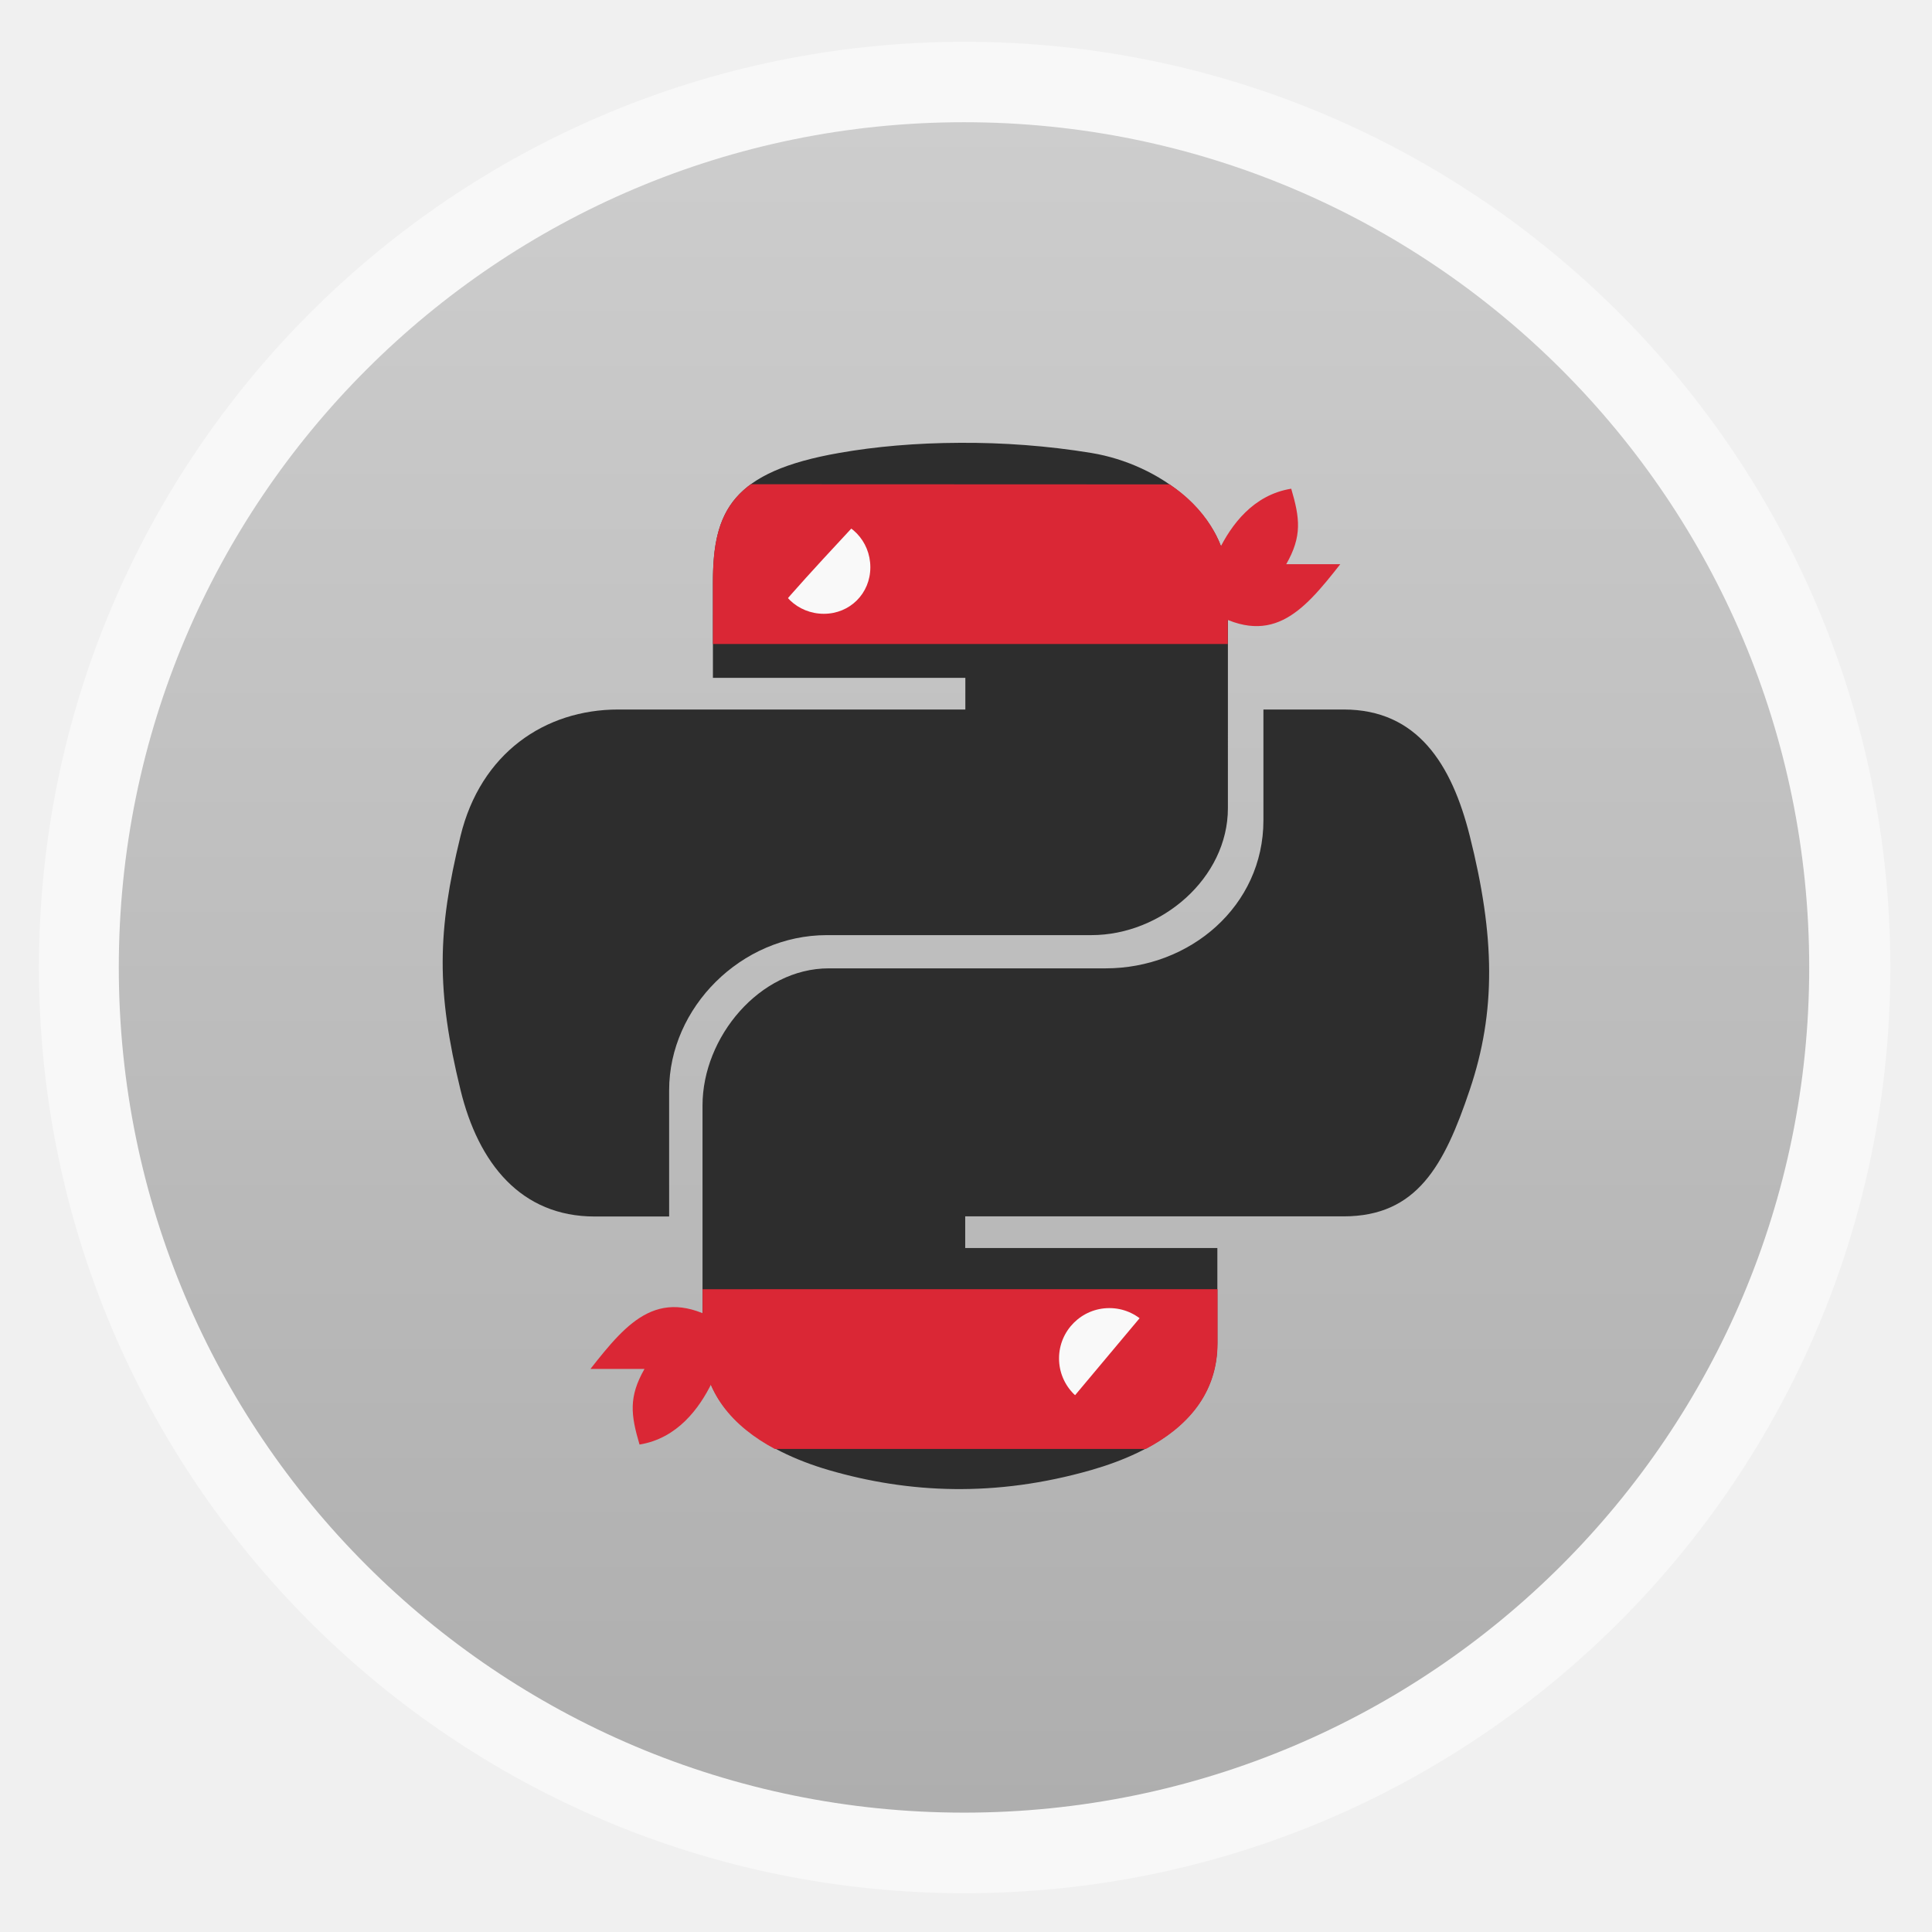
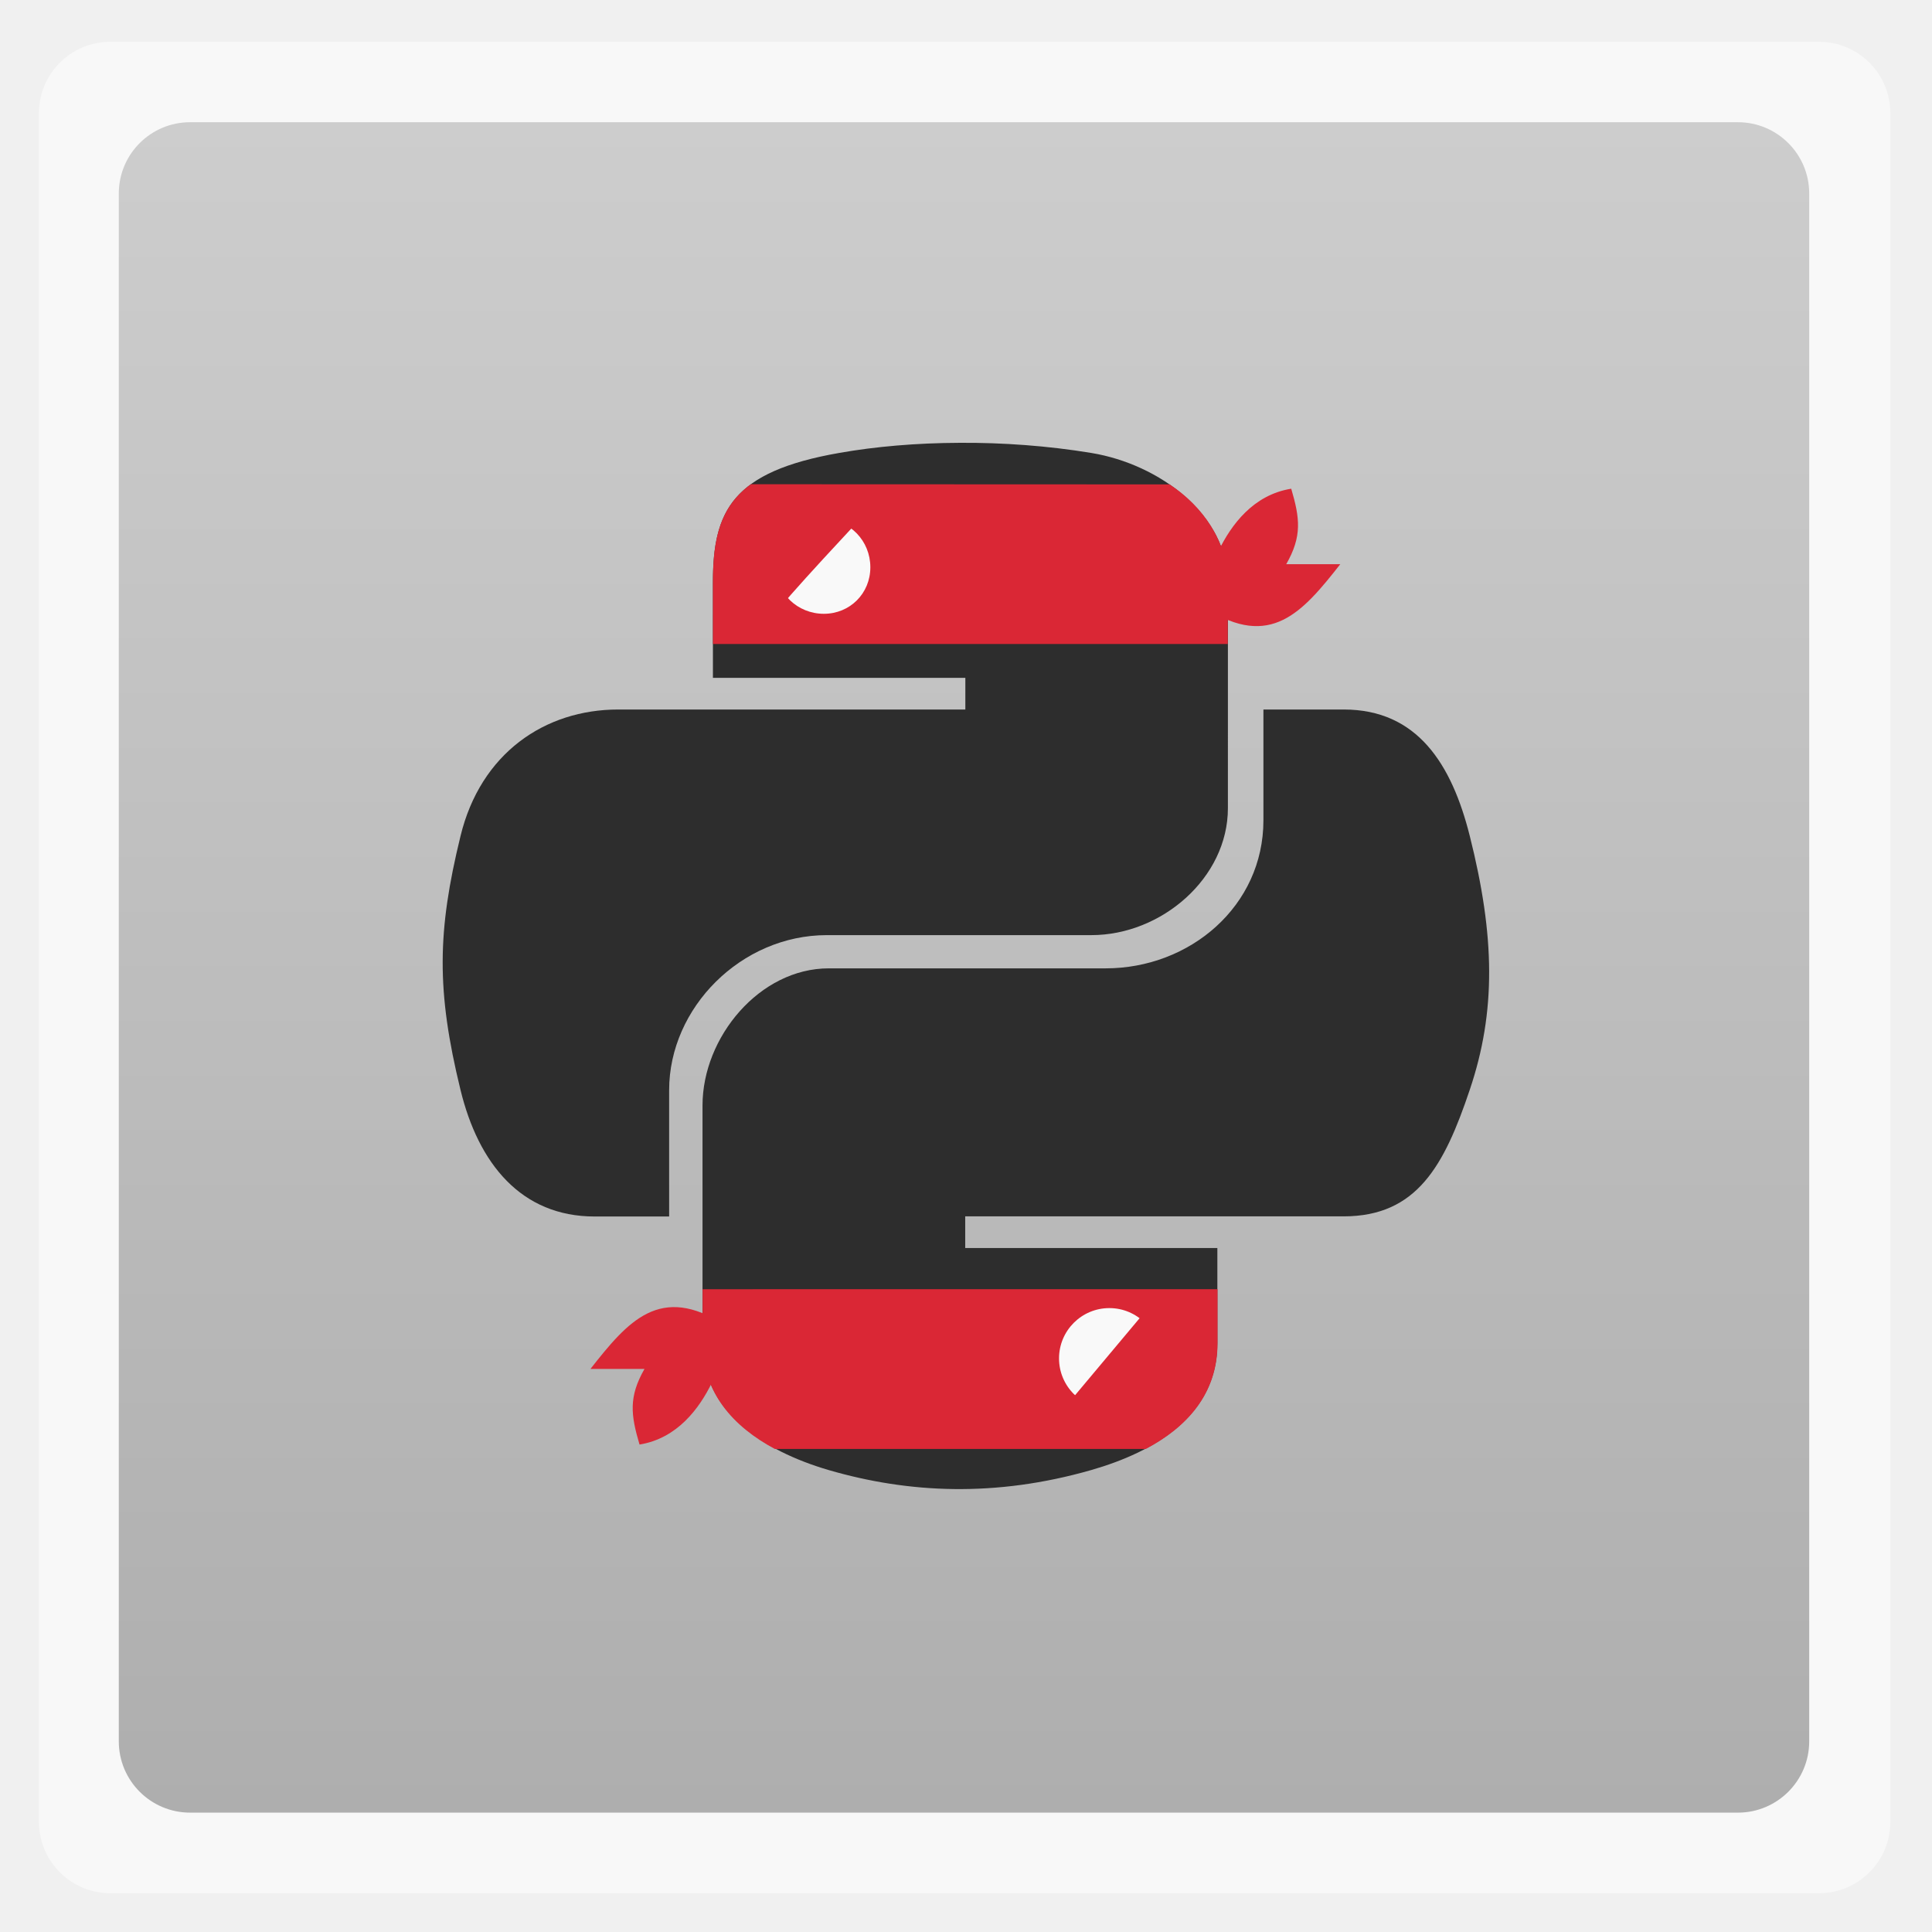
<svg xmlns="http://www.w3.org/2000/svg" xmlns:xlink="http://www.w3.org/1999/xlink" width="48" viewBox="0 0 13.547 13.547" height="48">
  <defs>
    <clipPath>
      <path d="m 328,256 15,11 0,-27 -15,0 z" />
    </clipPath>
    <clipPath>
      <rect width="90" x="307" y="31" rx="18.75" height="90" fill="url(#A)" color="#bebebe" />
    </clipPath>
    <clipPath>
      <path d="m 328,242.094 c -7.732,0 -14,6.268 -14,14 0,7.732 6.268,14 14,14 7.732,0 14,-6.268 14,-14 0,-7.732 -6.268,-14 -14,-14 z m 0,9.906 c 2.209,0 4,1.791 4,4 0,2.209 -1.791,4 -4,4 -2.209,0 -4,-1.791 -4,-4 0,-2.209 1.791,-4 4,-4 z m 0,1 c -1.657,0 -3,1.343 -3,3 0,1.657 1.343,3 3,3 1.657,0 3,-1.343 3,-3 0,-1.657 -1.343,-3 -3,-3 z m 0,1 c 1.105,0 2,0.895 2,2 0,1.105 -0.895,2 -2,2 -1.105,0 -2,-0.895 -2,-2 0,-1.105 0.895,-2 2,-2 z" />
    </clipPath>
    <clipPath>
      <rect width="42" x="307" y="223" rx="9" height="42" transform="rotate(90)" fill="url(#3)" color="#bebebe" />
    </clipPath>
    <clipPath>
      <rect width="60" x="306" y="142" rx="12.5" height="60" transform="matrix(0 -1 1 0 0 0)" fill="url(#C)" color="#bebebe" />
    </clipPath>
    <clipPath>
      <rect width="16" x="432" y="116" rx="2" height="16" opacity="0.2" fill="#6d6d6d" color="#bebebe" />
    </clipPath>
    <clipPath>
      <rect width="42" x="307" y="223" rx="9" height="42" transform="rotate(90)" fill="url(#B)" color="#bebebe" />
    </clipPath>
    <clipPath>
      <rect width="22" x="433" y="77" rx="3" height="22" opacity="0.2" fill="#6d6d6d" color="#bebebe" />
    </clipPath>
    <clipPath>
      <rect width="22" x="433" y="77" rx="5" height="22" color="#bebebe" />
    </clipPath>
    <clipPath>
      <rect width="30" x="433" y="29" rx="6" height="30" color="#bebebe" />
    </clipPath>
    <clipPath>
      <rect width="20" x="434" y="78" rx="4" height="20" color="#bebebe" />
    </clipPath>
    <clipPath>
      <rect width="22" x="433" y="77" rx="3" height="22" opacity="0.2" fill="#6d6d6d" color="#bebebe" />
    </clipPath>
    <clipPath>
      <rect width="16" x="432" y="116" rx="2" height="16" opacity="0.2" fill="#6d6d6d" color="#bebebe" />
    </clipPath>
    <clipPath>
      <rect width="30" x="433" y="29" rx="4" height="30" opacity="0.2" fill="#6d6d6d" color="#bebebe" />
    </clipPath>
    <clipPath>
      <rect width="22" x="433" y="77" rx="4" height="22" color="#bebebe" />
    </clipPath>
    <clipPath>
      <rect width="16" x="432" y="116" rx="3" height="16" color="#bebebe" />
    </clipPath>
    <clipPath>
      <rect width="240" x="24" y="36" rx="50" height="240" fill="#986767" color="#bebebe" />
    </clipPath>
    <clipPath>
      <rect width="60" x="306" y="142" rx="12.5" height="60" transform="matrix(0 -1 1 0 0 0)" fill="url(#2)" color="#bebebe" />
    </clipPath>
    <clipPath>
      <path d="m 328,238 c -7.732,0 -14,6.268 -14,14 0,7.732 6.268,14 14,14 7.732,0 14,-6.268 14,-14 0,-7.732 -6.268,-14 -14,-14 z m 0,8.75 c 2.899,0 5.25,2.351 5.25,5.25 0,2.899 -2.351,5.25 -5.25,5.25 -2.899,0 -5.25,-2.351 -5.25,-5.25 0,-2.899 2.351,-5.25 5.25,-5.25 z m 0,1.75 c -1.933,0 -3.5,1.567 -3.5,3.5 0,1.933 1.567,3.5 3.5,3.5 1.933,0 3.5,-1.567 3.5,-3.5 0,-1.933 -1.567,-3.5 -3.5,-3.5 z m 0,1.75 c 0.966,0 1.75,0.784 1.75,1.75 0,0.966 -0.784,1.75 -1.75,1.75 -0.966,0 -1.75,-0.784 -1.75,-1.75 0,-0.966 0.784,-1.75 1.75,-1.75 z" />
    </clipPath>
    <clipPath>
      <path d="m 144,76 c -44.183,0 -80,35.817 -80,80 0,44.183 35.817,80 80,80 44.183,0 80,-35.817 80,-80 0,-44.183 -35.817,-80 -80,-80 z m 0,56.607 c 12.624,0 22.857,10.233 22.857,22.857 0,12.624 -10.233,22.857 -22.857,22.857 -12.624,0 -22.857,-10.233 -22.857,-22.857 0,-12.624 10.233,-22.857 22.857,-22.857 z m 0,5.714 c -9.468,0 -17.143,7.675 -17.143,17.143 0,9.468 7.675,17.143 17.143,17.143 9.468,0 17.143,-7.675 17.143,-17.143 0,-9.468 -7.675,-17.143 -17.143,-17.143 z m 0,5.714 c 6.312,0 11.429,5.117 11.429,11.429 0,6.312 -5.117,11.429 -11.429,11.429 -6.312,0 -11.429,-5.117 -11.429,-11.429 0,-6.312 5.117,-11.429 11.429,-11.429 z" />
    </clipPath>
    <clipPath>
      <path d="m 440,126 c -3.314,0 -6,2.686 -6,6 0,3.314 2.686,6 6,6 3.314,0 6,-2.686 6,-6 0,-3.314 -2.686,-6 -6,-6 z m 0,3 c 1.657,0 3,1.343 3,3 0,1.657 -1.343,3 -3,3 -1.657,0 -3,-1.343 -3,-3 0,-1.657 1.343,-3 3,-3 z m 0,1 c -1.105,0 -2,0.895 -2,2 0,1.105 0.895,2 2,2 1.105,0 2,-0.895 2,-2 0,-1.105 -0.895,-2 -2,-2 z m 0,1 c 0.552,0 1,0.448 1,1 0,0.552 -0.448,1 -1,1 -0.552,0 -1,-0.448 -1,-1 0,-0.552 0.448,-1 1,-1 z" />
    </clipPath>
    <clipPath>
      <rect width="20" x="434" y="78" rx="4" height="20" color="#bebebe" />
    </clipPath>
    <clipPath>
      <rect width="240" x="24" y="36" rx="50" height="240" fill="#986767" color="#bebebe" />
    </clipPath>
    <clipPath>
      <path d="m 444,88 c -4.418,0 -8,3.582 -8,8 0,4.418 3.582,8 8,8 4.418,0 8,-3.582 8,-8 0,-4.418 -3.582,-8 -8,-8 z m 0,5 c 1.657,0 3,1.343 3,3 0,1.657 -1.343,3 -3,3 -1.657,0 -3,-1.343 -3,-3 0,-1.657 1.343,-3 3,-3 z m 0,1 c -1.105,0 -2,0.895 -2,2 0,1.105 0.895,2 2,2 1.105,0 2,-0.895 2,-2 0,-1.105 -0.895,-2 -2,-2 z m 0,1 c 0.552,0 1,0.448 1,1 0,0.552 -0.448,1 -1,1 -0.552,0 -1,-0.448 -1,-1 0,-0.552 0.448,-1 1,-1 z" />
    </clipPath>
    <clipPath>
      <rect width="30" x="433" y="29" rx="6" height="30" color="#bebebe" />
    </clipPath>
    <clipPath>
      <rect width="22" x="433" y="77" rx="4" height="22" color="#bebebe" />
    </clipPath>
    <clipPath>
      <path d="m 328,242.094 c -7.732,0 -14,6.268 -14,14 0,7.732 6.268,14 14,14 7.732,0 14,-6.268 14,-14 0,-7.732 -6.268,-14 -14,-14 z M 328,252 c 2.209,0 4,1.791 4,4 0,2.209 -1.791,4 -4,4 -2.209,0 -4,-1.791 -4,-4 0,-2.209 1.791,-4 4,-4 z m 0,1 c -1.657,0 -3,1.343 -3,3 0,1.657 1.343,3 3,3 1.657,0 3,-1.343 3,-3 0,-1.657 -1.343,-3 -3,-3 z m 0,1 c 1.105,0 2,0.895 2,2 0,1.105 -0.895,2 -2,2 -1.105,0 -2,-0.895 -2,-2 0,-1.105 0.895,-2 2,-2 z" />
    </clipPath>
    <clipPath>
      <rect width="16" x="432" y="116" rx="3" height="16" color="#bebebe" />
    </clipPath>
    <clipPath>
      <path d="m 328,238 c -7.732,0 -14,6.268 -14,14 0,7.732 6.268,14 14,14 7.732,0 14,-6.268 14,-14 0,-7.732 -6.268,-14 -14,-14 z m 0,9.906 c 2.209,0 4,1.791 4,4 0,2.209 -1.791,4 -4,4 -2.209,0 -4,-1.791 -4,-4 0,-2.209 1.791,-4 4,-4 z m 0,1 c -1.657,0 -3,1.343 -3,3 0,1.657 1.343,3 3,3 1.657,0 3,-1.343 3,-3 0,-1.657 -1.343,-3 -3,-3 z m 0,1 c 1.105,0 2,0.895 2,2 0,1.105 -0.895,2 -2,2 -1.105,0 -2,-0.895 -2,-2 0,-1.105 0.895,-2 2,-2 z" />
    </clipPath>
    <clipPath>
      <rect width="90" x="307" y="31" rx="18.75" height="90" fill="url(#4)" color="#bebebe" />
    </clipPath>
    <clipPath>
      <rect width="22" x="433" y="77" rx="5" height="22" color="#bebebe" />
    </clipPath>
    <clipPath>
      <path d="m 451.388,127.371 c -3.314,0 -6,2.686 -6,6 0,3.314 2.686,6 6,6 3.314,0 6,-2.686 6,-6 0,-3.314 -2.686,-6 -6,-6 z m 0,3 c 1.657,0 3,1.343 3,3 0,1.657 -1.343,3 -3,3 -1.657,0 -3,-1.343 -3,-3 0,-1.657 1.343,-3 3,-3 z m 0,1 c -1.105,0 -2,0.895 -2,2 0,1.105 0.895,2 2,2 1.105,0 2,-0.895 2,-2 0,-1.105 -0.895,-2 -2,-2 z m 0,1 c 0.552,0 1,0.448 1,1 0,0.552 -0.448,1 -1,1 -0.552,0 -1,-0.448 -1,-1 0,-0.552 0.448,-1 1,-1 z" />
    </clipPath>
    <clipPath>
      <path d="m 451.388,133.371 6.429,4.714 0,-11.571 -6.429,0 z" />
    </clipPath>
    <clipPath>
      <rect width="16" x="432" y="116" rx="2" height="16" opacity="0.2" fill="#6d6d6d" color="#bebebe" />
    </clipPath>
    <clipPath>
      <rect width="30" x="433" y="29" rx="4" height="30" opacity="0.2" fill="#6d6d6d" color="#bebebe" />
    </clipPath>
    <clipPath>
      <rect width="16" x="432" y="116" rx="3" height="16" color="#bebebe" />
    </clipPath>
    <clipPath>
      <rect width="240" x="24" y="36" rx="50" height="240" fill="#986767" color="#bebebe" />
    </clipPath>
    <clipPath>
      <rect width="22" x="433" y="77" rx="5" height="22" color="#bebebe" />
    </clipPath>
    <clipPath>
      <rect width="22" x="433" y="77" rx="4" height="22" color="#bebebe" />
    </clipPath>
    <clipPath>
      <rect width="20" x="434" y="78" rx="4" height="20" color="#bebebe" />
    </clipPath>
    <clipPath>
      <rect width="90" x="307" y="31" rx="18.75" height="90" fill="url(#8)" color="#bebebe" />
    </clipPath>
    <clipPath>
      <rect width="30" x="433" y="29" rx="6" height="30" color="#bebebe" />
    </clipPath>
    <clipPath>
      <rect width="22" x="433" y="77" rx="3" height="22" opacity="0.2" fill="#6d6d6d" color="#bebebe" />
    </clipPath>
    <clipPath>
      <rect width="60" x="306" y="142" rx="12.5" height="60" transform="matrix(0 -1 1 0 0 0)" fill="url(#D)" color="#bebebe" />
    </clipPath>
    <clipPath>
      <rect width="42" x="307" y="223" rx="9" height="42" transform="rotate(90)" fill="url(#9)" color="#bebebe" />
    </clipPath>
    <clipPath>
      <rect width="30" x="433" y="29" rx="4" height="30" opacity="0.2" fill="#6d6d6d" color="#bebebe" />
    </clipPath>
    <linearGradient gradientTransform="translate(0 4.09376)" xlink:href="#7" y1="273" y2="231" gradientUnits="userSpaceOnUse" x2="0" />
    <linearGradient id="1">
      <stop stop-color="#f0f0f0" />
      <stop offset="1" stop-color="#f8f8f8" />
    </linearGradient>
    <linearGradient gradientTransform="matrix(.25 0 0 .25 300 132)" xlink:href="#1" id="2" y1="230" y2="90" gradientUnits="userSpaceOnUse" x2="0" />
    <linearGradient gradientTransform="translate(11.38843 1.3713)" xlink:href="#7" y1="140" y2="124" gradientUnits="userSpaceOnUse" x2="0" />
    <linearGradient gradientTransform="matrix(5.71429 0 0 5.71429 -1730.286 -1284)" xlink:href="#7" y1="273" y2="231" gradientUnits="userSpaceOnUse" x2="0" />
    <linearGradient gradientTransform="matrix(.175 0 0 .175 302.8 216)" xlink:href="#1" id="3" y1="280" y2="40" gradientUnits="userSpaceOnUse" x2="0" />
    <linearGradient gradientTransform="matrix(.375 0 0 .375 298 16)" xlink:href="#1" id="4" y1="230" y2="90" gradientUnits="userSpaceOnUse" x2="0" />
    <linearGradient id="5">
      <stop stop-color="#aeaeae" />
      <stop offset="1" stop-color="#cdcdcd" />
    </linearGradient>
    <linearGradient xlink:href="#7" y1="140" y2="124" x2="0" gradientUnits="userSpaceOnUse" />
    <linearGradient id="6">
      <stop stop-color="#eaba31" />
      <stop offset="1" stop-color="#ff9200" />
    </linearGradient>
    <linearGradient gradientTransform="translate(11.38843 1.3713)" xlink:href="#7" y1="140" y2="124" x2="0" gradientUnits="userSpaceOnUse" />
    <linearGradient xlink:href="#7" y1="107" y2="85" x2="0" gradientUnits="userSpaceOnUse" />
    <linearGradient id="7">
      <stop stop-color="#818181" />
      <stop offset="1" stop-color="#c5c5c5" />
    </linearGradient>
    <linearGradient gradientTransform="matrix(.375 0 0 .375 298 16)" id="8" xlink:href="#1" y1="230" y2="90" x2="0" gradientUnits="userSpaceOnUse" />
    <linearGradient xlink:href="#7" y1="107" y2="85" x2="0" gradientUnits="userSpaceOnUse" />
    <linearGradient gradientTransform="matrix(5.71429 0 0 5.71429 -1730.286 -1284)" xlink:href="#7" y1="273" y2="231" x2="0" gradientUnits="userSpaceOnUse" />
    <linearGradient xlink:href="#7" y1="140" y2="124" x2="0" gradientUnits="userSpaceOnUse" />
    <linearGradient gradientTransform="matrix(5.71429 0 0 5.71429 -1730.286 -1284)" xlink:href="#7" y1="273" y2="231" gradientUnits="userSpaceOnUse" x2="0" />
    <linearGradient gradientTransform="matrix(.175 0 0 .175 302.8 216)" id="9" xlink:href="#1" y1="280" y2="40" x2="0" gradientUnits="userSpaceOnUse" />
    <linearGradient xlink:href="#7" y1="107" y2="85" x2="0" gradientUnits="userSpaceOnUse" />
    <linearGradient gradientTransform="translate(11.38843 1.3713)" xlink:href="#7" y1="140" y2="124" gradientUnits="userSpaceOnUse" x2="0" />
    <linearGradient gradientTransform="translate(0 4.09376)" xlink:href="#7" y1="273" y2="231" gradientUnits="userSpaceOnUse" x2="0" />
    <linearGradient gradientTransform="translate(0 4.09376)" xlink:href="#7" y1="273" y2="231" x2="0" gradientUnits="userSpaceOnUse" />
    <linearGradient xlink:href="#7" y1="140" y2="124" x2="0" gradientUnits="userSpaceOnUse" />
    <linearGradient gradientTransform="matrix(.375 0 0 .375 298 16)" xlink:href="#1" id="A" y1="230" y2="90" gradientUnits="userSpaceOnUse" x2="0" />
    <linearGradient gradientTransform="matrix(.175 0 0 .175 302.8 216)" xlink:href="#1" id="B" y1="280" y2="40" gradientUnits="userSpaceOnUse" x2="0" />
    <linearGradient gradientTransform="matrix(.25 0 0 .25 300 132)" xlink:href="#1" id="C" y1="230" y2="90" gradientUnits="userSpaceOnUse" x2="0" />
    <linearGradient gradientTransform="matrix(.25 0 0 .25 300 132)" id="D" xlink:href="#1" y1="230" y2="90" x2="0" gradientUnits="userSpaceOnUse" />
    <radialGradient cx="328" cy="255.42" gradientTransform="matrix(1.22449 0 0 1.22449 49.7555 -179.343)" r="7" xlink:href="#6" gradientUnits="userSpaceOnUse" />
    <radialGradient cx="328" cy="255.42" gradientTransform="matrix(2.85714 0 0 2.85714 -609.1435 -473.6666)" r="7" xlink:href="#6" gradientUnits="userSpaceOnUse" />
    <radialGradient cx="328" cy="255.42" gradientTransform="matrix(2.85714 0 0 2.85714 -609.1435 -473.6666)" r="7" xlink:href="#6" gradientUnits="userSpaceOnUse" />
    <radialGradient cx="328" cy="255.42" gradientTransform="matrix(1.22449 0 0 1.22449 49.7555 -179.343)" r="7" xlink:href="#6" gradientUnits="userSpaceOnUse" />
    <radialGradient cx="328" cy="255.42" gradientTransform="matrix(2.85714 0 0 2.85714 -609.1435 -473.6666)" r="7" xlink:href="#6" gradientUnits="userSpaceOnUse" />
    <radialGradient cx="328" cy="255.42" gradientTransform="matrix(1.22449 0 0 1.22449 49.7555 -179.343)" r="7" xlink:href="#6" gradientUnits="userSpaceOnUse" />
    <linearGradient xlink:href="#5" id="E" gradientUnits="userSpaceOnUse" gradientTransform="matrix(1.10525,0,0,1.10525,-134.2838,-295.7611)" y1="279.09" x2="0" y2="268.36" />
  </defs>
-   <rect width="12.982" x="0.273" y="0.293" rx="6.491" height="12.982" opacity="0.5" fill="#fff" color="#bebebe" stroke-width="0.184" />
-   <rect height="11.853" rx="5.926" y="0.857" x="0.833" width="11.853" fill="url(#E)" fill-rule="evenodd" color="#000000" />
+   <rect width="12.982" x="0.273" y="0.293" rx="0.5" height="12.982" opacity="0.5" fill="#fff" color="#bebebe" stroke-width="0.184" />
+   <rect height="11.853" rx="0.5" y="0.857" x="0.833" width="11.853" fill="url(#E)" fill-rule="evenodd" color="#000000" />
  <path d="M 6.73,3.105 C 6.427,3.106 6.138,3.131 5.884,3.176 5.135,3.307 4.999,3.581 4.999,4.086 l -6.39e-5,0.667 1.77,0 0,0.222 -1.77,0 -0.664,0 c -0.514,0 -0.965,0.306 -1.106,0.888 -0.163,0.667 -0.17,1.083 0,1.779 0.126,0.518 0.426,0.888 0.941,0.888 l 0.522,0 0,-0.886 c 0,-0.578 0.505,-1.087 1.106,-1.087 l 1.855,0 c 0.492,0 0.957,-0.401 0.957,-0.89 l 6.98e-5,-1.581 C 8.609,3.611 8.132,3.255 7.652,3.176 7.348,3.126 7.032,3.103 6.73,3.105 z M 5.772,3.641 c 0.183,0 0.332,0.15 0.332,0.335 -7e-7,0.184 -0.149,0.333 -0.332,0.333 -0.183,0 -0.332,-0.149 -0.332,-0.333 0,-0.185 0.149,-0.335 0.332,-0.335 z" fill="#2d2d2d" />
  <path transform="matrix(0.1717773,0,0,0.1424137,4.512087,-0.4397168)" d="m 9.654,30.8 a 2.464,2.973 0 1 1 -4.929,0 2.464,2.973 0 1 1 4.929,0 z" fill="#f9f9f9" id="0" />
  <g>
    <path d="M 9.053,3.427 C 8.787,3.47 8.633,3.681 8.545,3.861 8.364,3.877 8.399,3.713 8.312,3.621 8.099,3.679 8.066,3.628 7.977,3.436 l -0.132,0 c 0.243,0.165 0.415,0.402 0.415,0.688 l 0,0.282 0.194,-0.141 c 0.455,0.291 0.679,0.028 0.944,-0.309 l -0.379,0 c 0.112,-0.196 0.096,-0.322 0.035,-0.529 z" fill="#da2735" />
    <path transform="scale(0.2822222,0.2822222)" d="m 18.656,12.031 c -0.758,0.554 -0.947,1.337 -0.943,2.438 l 0,1.531 12.792,0 0,-0.531 0,-1 c 0,-1.013 -0.629,-1.899 -1.446,-2.434 z m 1.812,0.875 c 0.648,0 1.156,0.534 1.156,1.188 -2e-6,0.652 -0.508,1.156 -1.156,1.156 -0.65,0 -1.188,-0.505 -1.188,-1.156 0,-0.654 0.537,-1.188 1.188,-1.188 z" fill="#da2735" />
  </g>
  <path d="m 8.859,4.975 0,0.777 c 0,0.603 -0.517,1.038 -1.106,1.038 l -1.942,0 c -0.484,0 -0.885,0.482 -0.885,0.961 l -1.78e-5,1.667 c -5e-6,0.474 0.417,0.753 0.885,0.89 0.56,0.163 1.17,0.192 1.84,0 0.446,-0.128 0.885,-0.384 0.885,-0.89 l 0,-0.667 -1.768,0 0,-0.222 1.768,0 0.885,0 c 0.514,0 0.706,-0.355 0.885,-0.888 0.185,-0.548 0.177,-1.076 0,-1.779 C 10.179,5.356 9.937,4.975 9.422,4.975 z M 7.763,9.197 c 0.183,0 0.332,0.149 0.332,0.333 -10e-8,0.185 -0.149,0.335 -0.332,0.335 C 7.58,9.864 7.431,9.714 7.431,9.529 7.431,9.345 7.58,9.197 7.763,9.197 z" fill="#2d2d2d" />
  <use transform="matrix(1 0 0 1 2.036 5.587)" xlink:href="#0" />
  <path d="m 17.456,32.031 0,0.531 0,0.812 c 0,1.222 0.757,2.071 1.794,2.625 l 9.219,0 c 1.013,-0.535 1.781,-1.361 1.781,-2.625 l 0,-1.344 z M 27.562,32.5 c 0.69,0 1.25,0.56 1.25,1.25 0,0.69 -0.56,1.25 -1.25,1.25 -0.69,0 -1.25,-0.56 -1.25,-1.25 0,-0.69 0.56,-1.25 1.25,-1.25 z" transform="scale(0.2822222,0.2822222)" fill="#da2735" />
  <path d="M 4.484,10.129 C 4.75,10.086 4.904,9.875 4.992,9.695 5.173,9.678 5.138,9.842 5.224,9.935 5.437,9.877 5.471,9.928 5.56,10.12 l 0.132,0 C 5.449,9.954 5.277,9.718 5.277,9.432 l 0,-0.282 -0.194,0.141 C 4.629,8.999 4.404,9.263 4.14,9.599 l 0.379,0 c -0.112,0.196 -0.096,0.322 -0.035,0.529 z" fill="#da2735" />
  <path d="m 19.271,15.249 c 0.041,-0.165 2.329,-2.597 2.329,-2.597 l -2.782,0.185 z" transform="scale(0.2822222,0.2822222)" fill="#da2735" />
  <path d="M 8.104,9.108 7.359,9.997 8.257,9.925 z" fill="#da2735" />
</svg>
